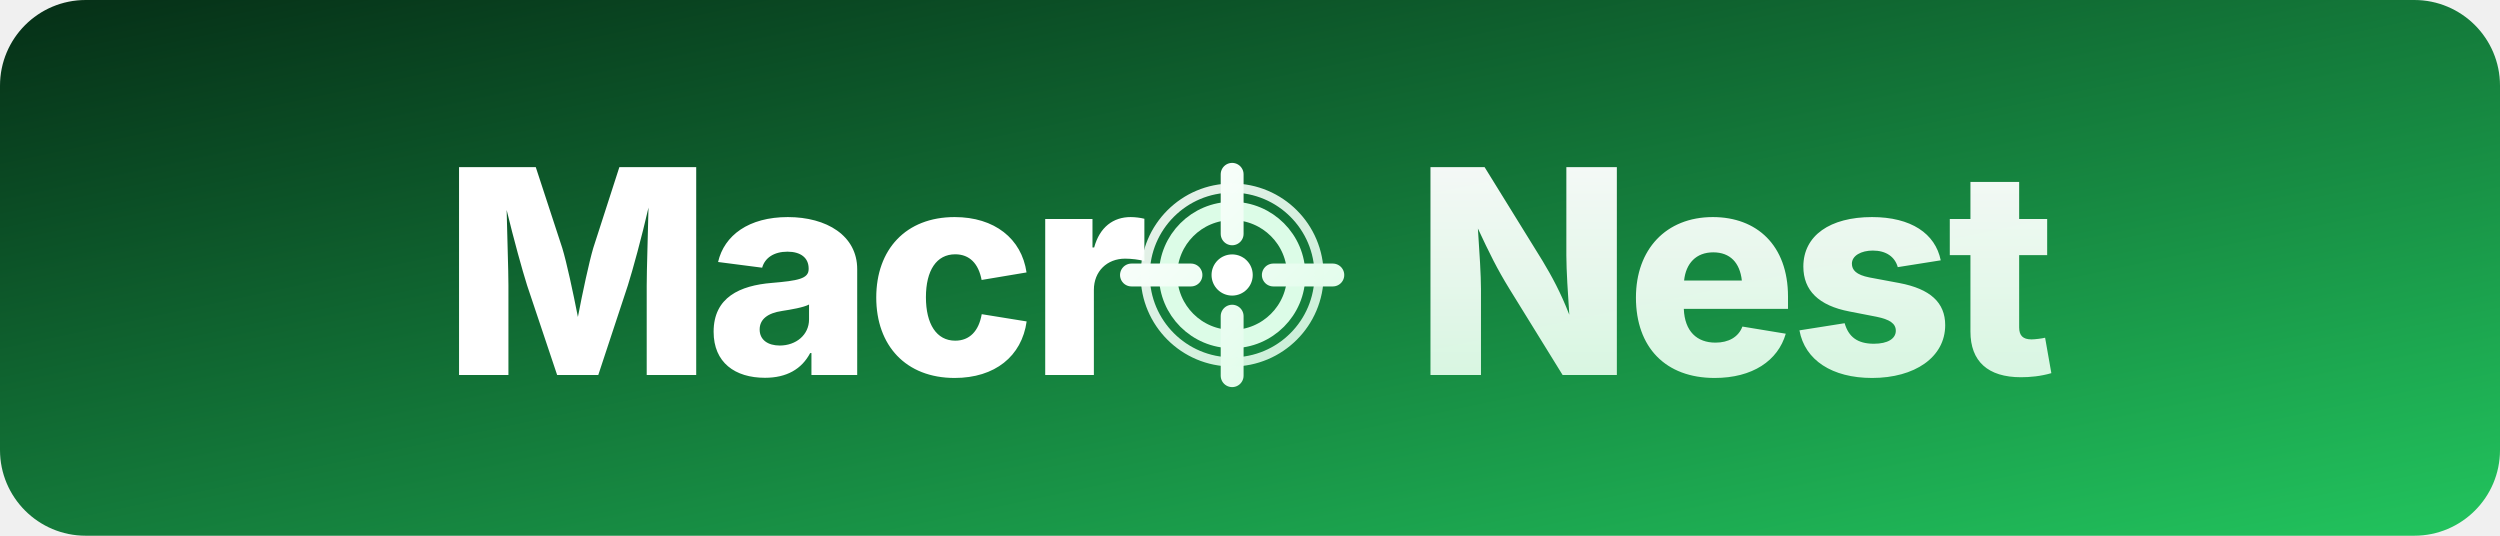
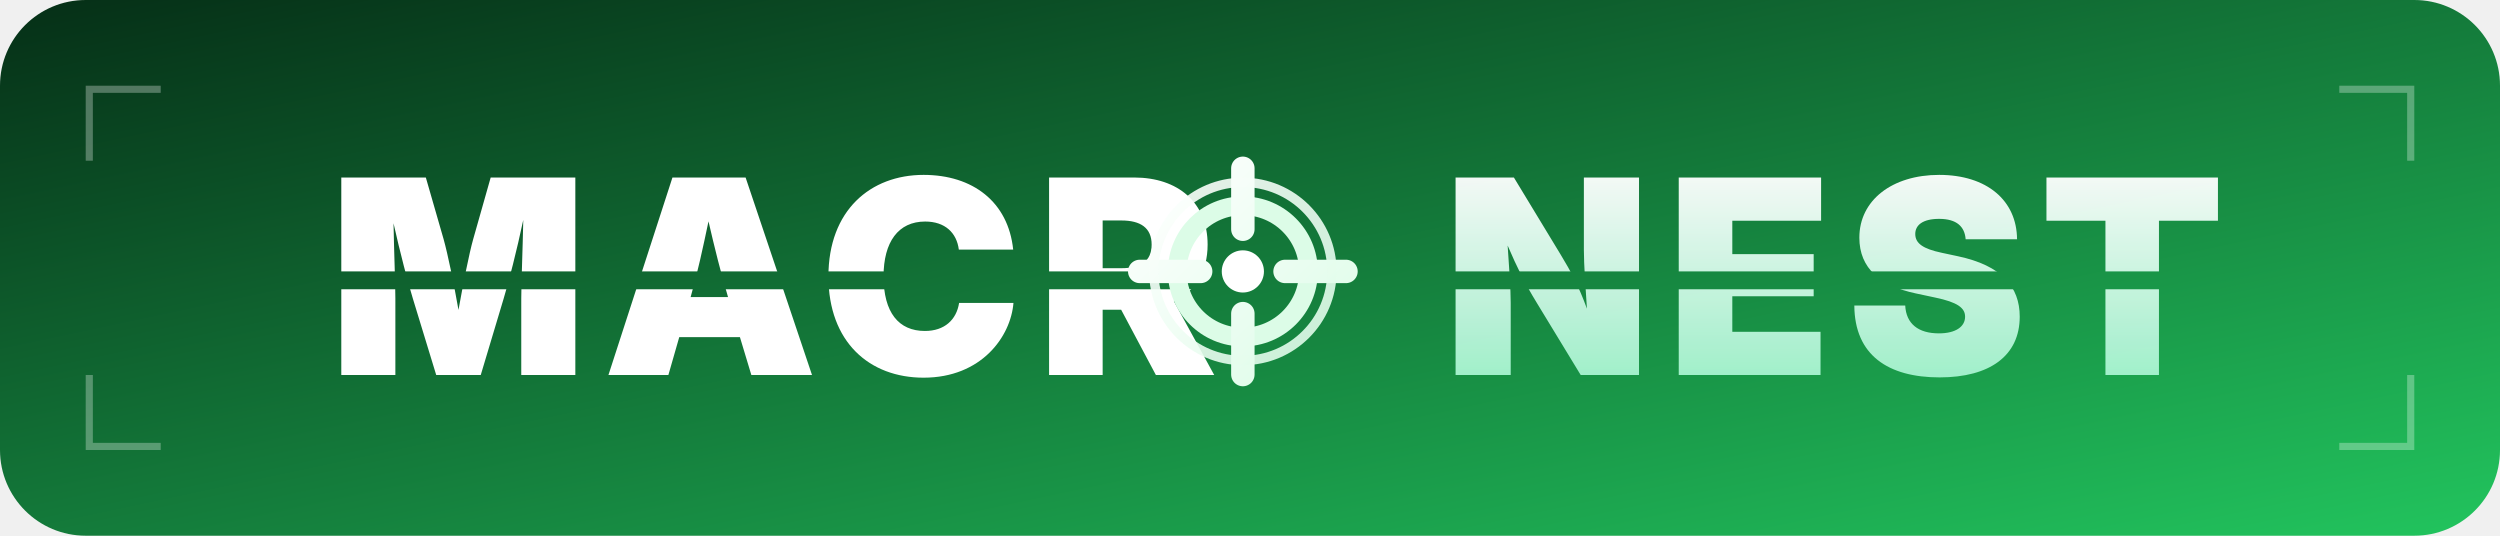
<svg xmlns="http://www.w3.org/2000/svg" viewBox="0 0 700 150" width="700" height="150">
  <defs>
    <linearGradient id="bg" x1="0" y1="0" x2="1" y2="1">
      <stop offset="0%" stop-color="#052e16" />
      <stop offset="100%" stop-color="#22c55e" />
    </linearGradient>
    <linearGradient id="glow" x1="0" y1="0" x2="1" y2="1">
      <stop offset="0%" stop-color="#ffffff" />
      <stop offset="100%" stop-color="#dcfce7" />
    </linearGradient>
    <linearGradient id="text-nest" x1="0" y1="0" x2="0" y2="1">
      <stop offset="0%" stop-color="#ffffff" />
-       <stop offset="100%" stop-color="#e2fbe9" />
+       <stop offset="100%" stop-color="#a7f3d0" />
    </linearGradient>
+     <mask id="stencil-mask">
+       <rect width="700" height="150" fill="#ffffff" />
+       <rect x="0" y="76" width="700" height="5" fill="#000000" />
+     </mask>
  </defs>
  <style>
    .title-text {
      font-family: 'Segoe UI', -apple-system, BlinkMacSystemFont, 'Inter', Roboto, sans-serif;
-       font-weight: 800;
-       font-size: 80px;
-       letter-spacing: -2px;
+       font-weight: 900;
+       font-size: 76px;
+       letter-spacing: 4px;
    }
    .part-macr {
      fill: #ffffff;
    }
    .part-nest {
      fill: url(#text-nest);
      opacity: 0.95;
    }
+     .hud-line {
+       stroke: #ffffff;
+       stroke-width: 2;
+       fill: none;
+       opacity: 0.3;
+     }
  </style>
  <rect width="700" height="150" rx="24" fill="url(#bg)" />
-   <g transform="translate(124, 0)">
-     <text x="0" y="105" class="title-text part-macr">Macr</text>
-     <svg x="180" y="36" width="82" height="82" viewBox="0 0 128 128">
+   <path d="M 25 45 L 25 25 L 45 25" class="hud-line" />
+   <path d="M 675 45 L 675 25 L 655 25" class="hud-line" />
+   <path d="M 25 105 L 25 125 L 45 125" class="hud-line" />
+   <path d="M 675 105 L 675 125 L 655 125" class="hud-line" />
+   <g transform="translate(92, 0)">
+     <g mask="url(#stencil-mask)">
+       <text x="0" y="105" class="title-text part-macr">MACR</text>
+       <text x="312" y="105" class="title-text part-nest">NEST</text>
+     </g>
+     <svg x="214" y="34" width="84" height="84" viewBox="0 0 128 128">
      <circle cx="64" cy="64" r="28" fill="none" stroke="#dcfce7" stroke-width="8" />
      <circle cx="64" cy="64" r="9" fill="#ffffff" />
      <path d="M64 20 v26 M64 82 v26 M20 64 h26 M82 64 h26" stroke="url(#glow)" stroke-width="10" stroke-linecap="round" />
      <circle cx="64" cy="64" r="38" fill="none" stroke="url(#glow)" stroke-width="4" opacity="0.9" />
    </svg>
-     <text x="272" y="105" class="title-text part-nest">Nest</text>
  </g>
</svg>
